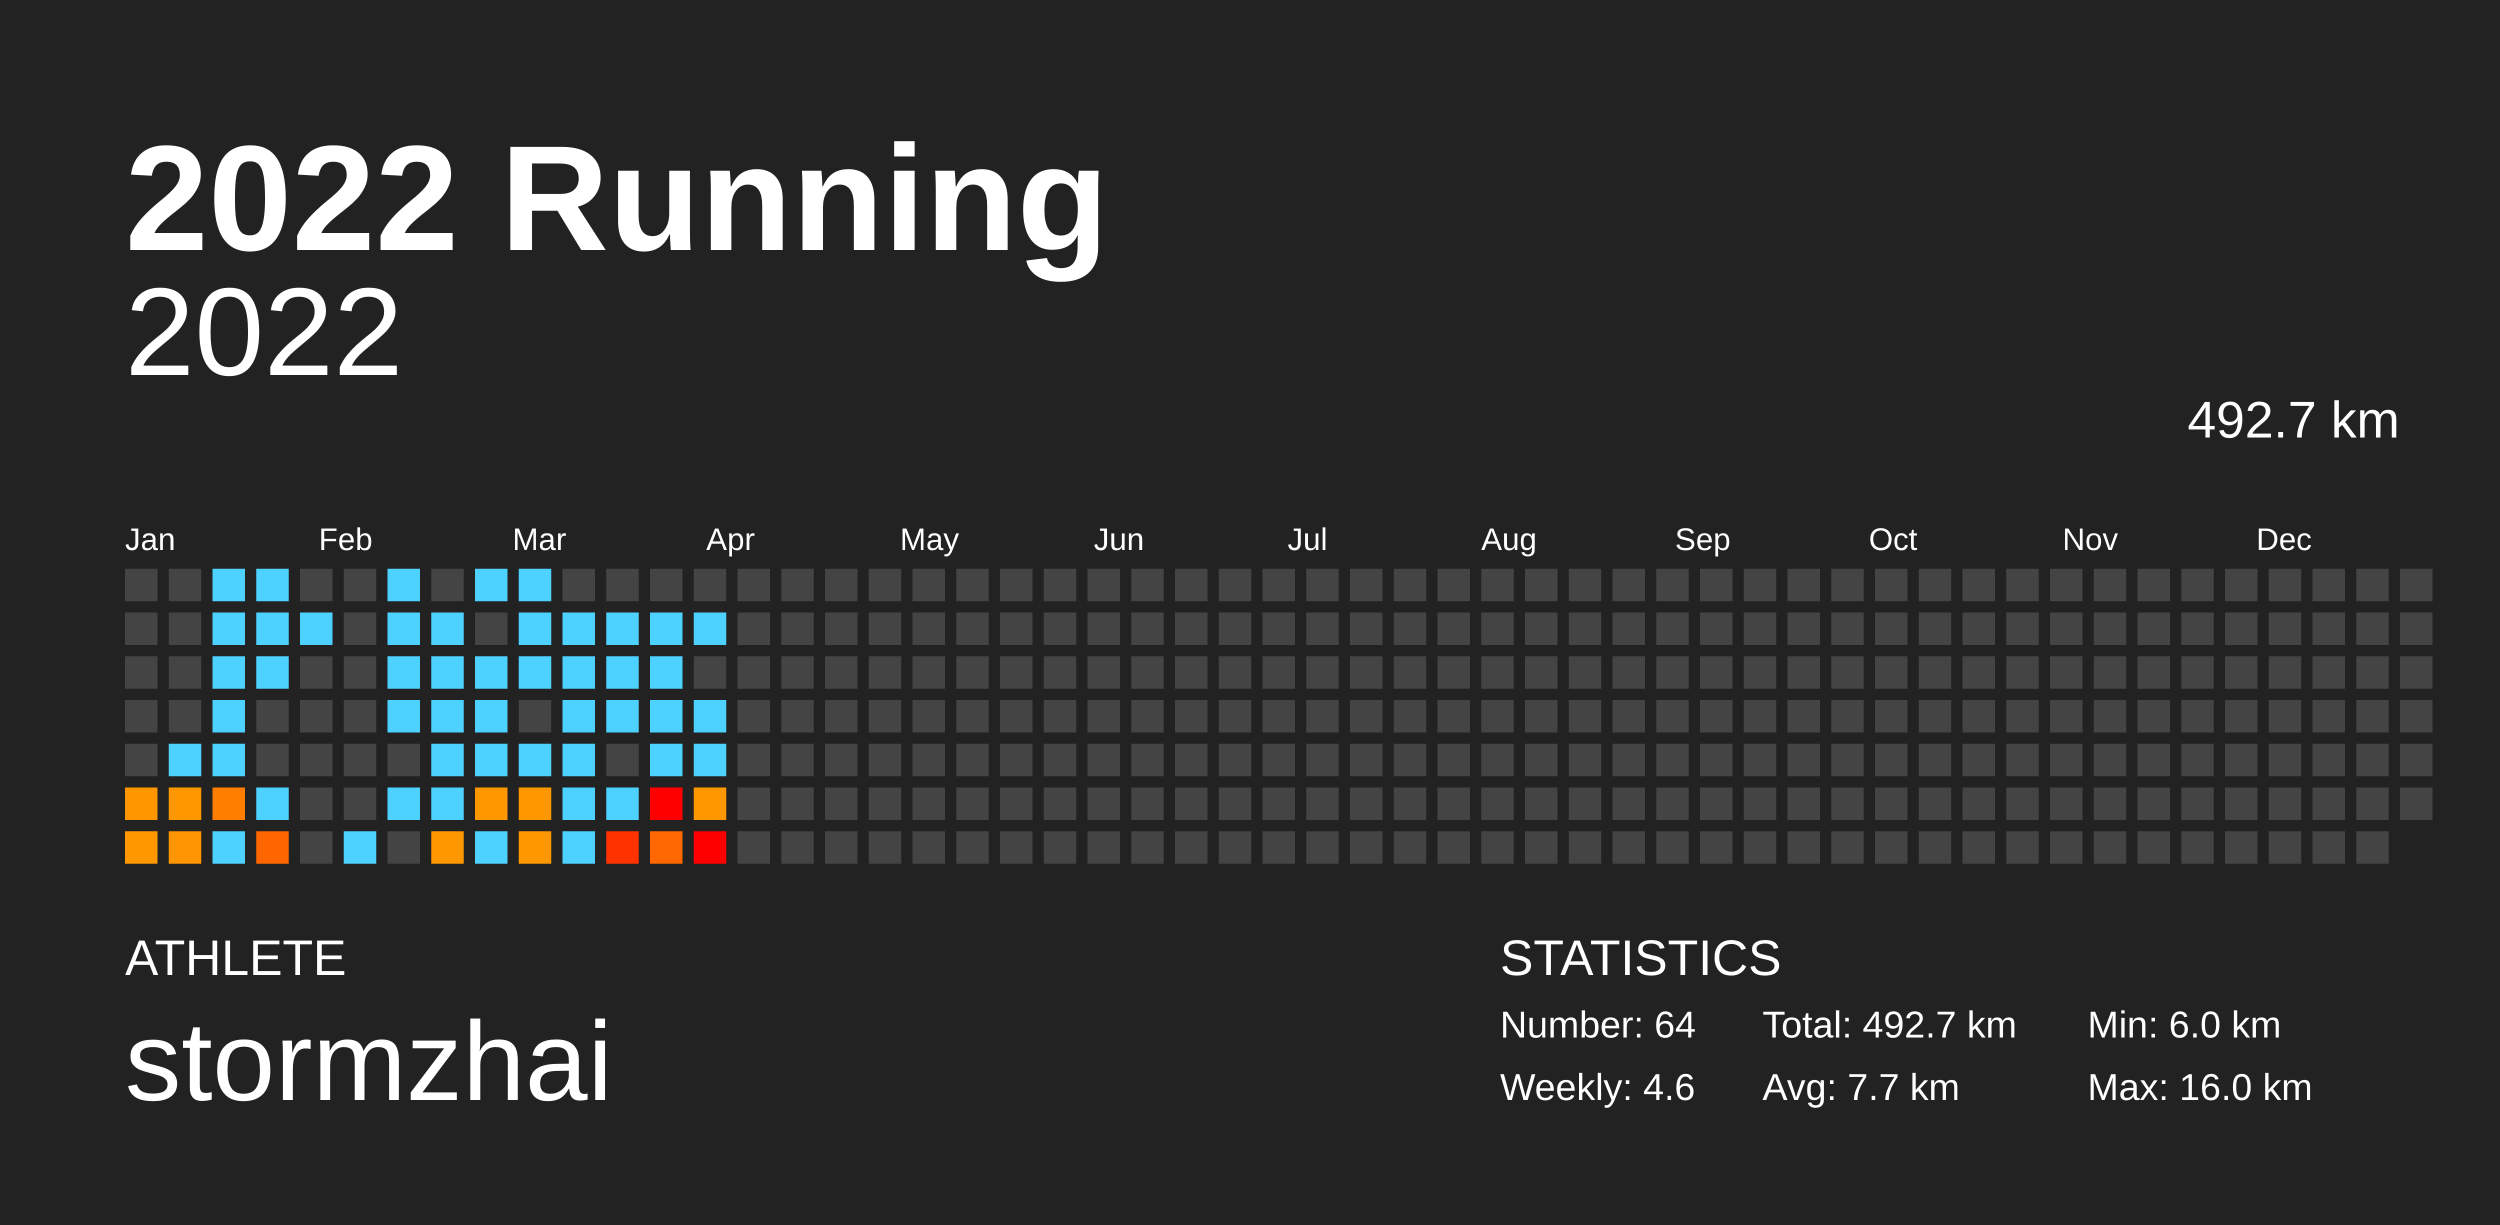
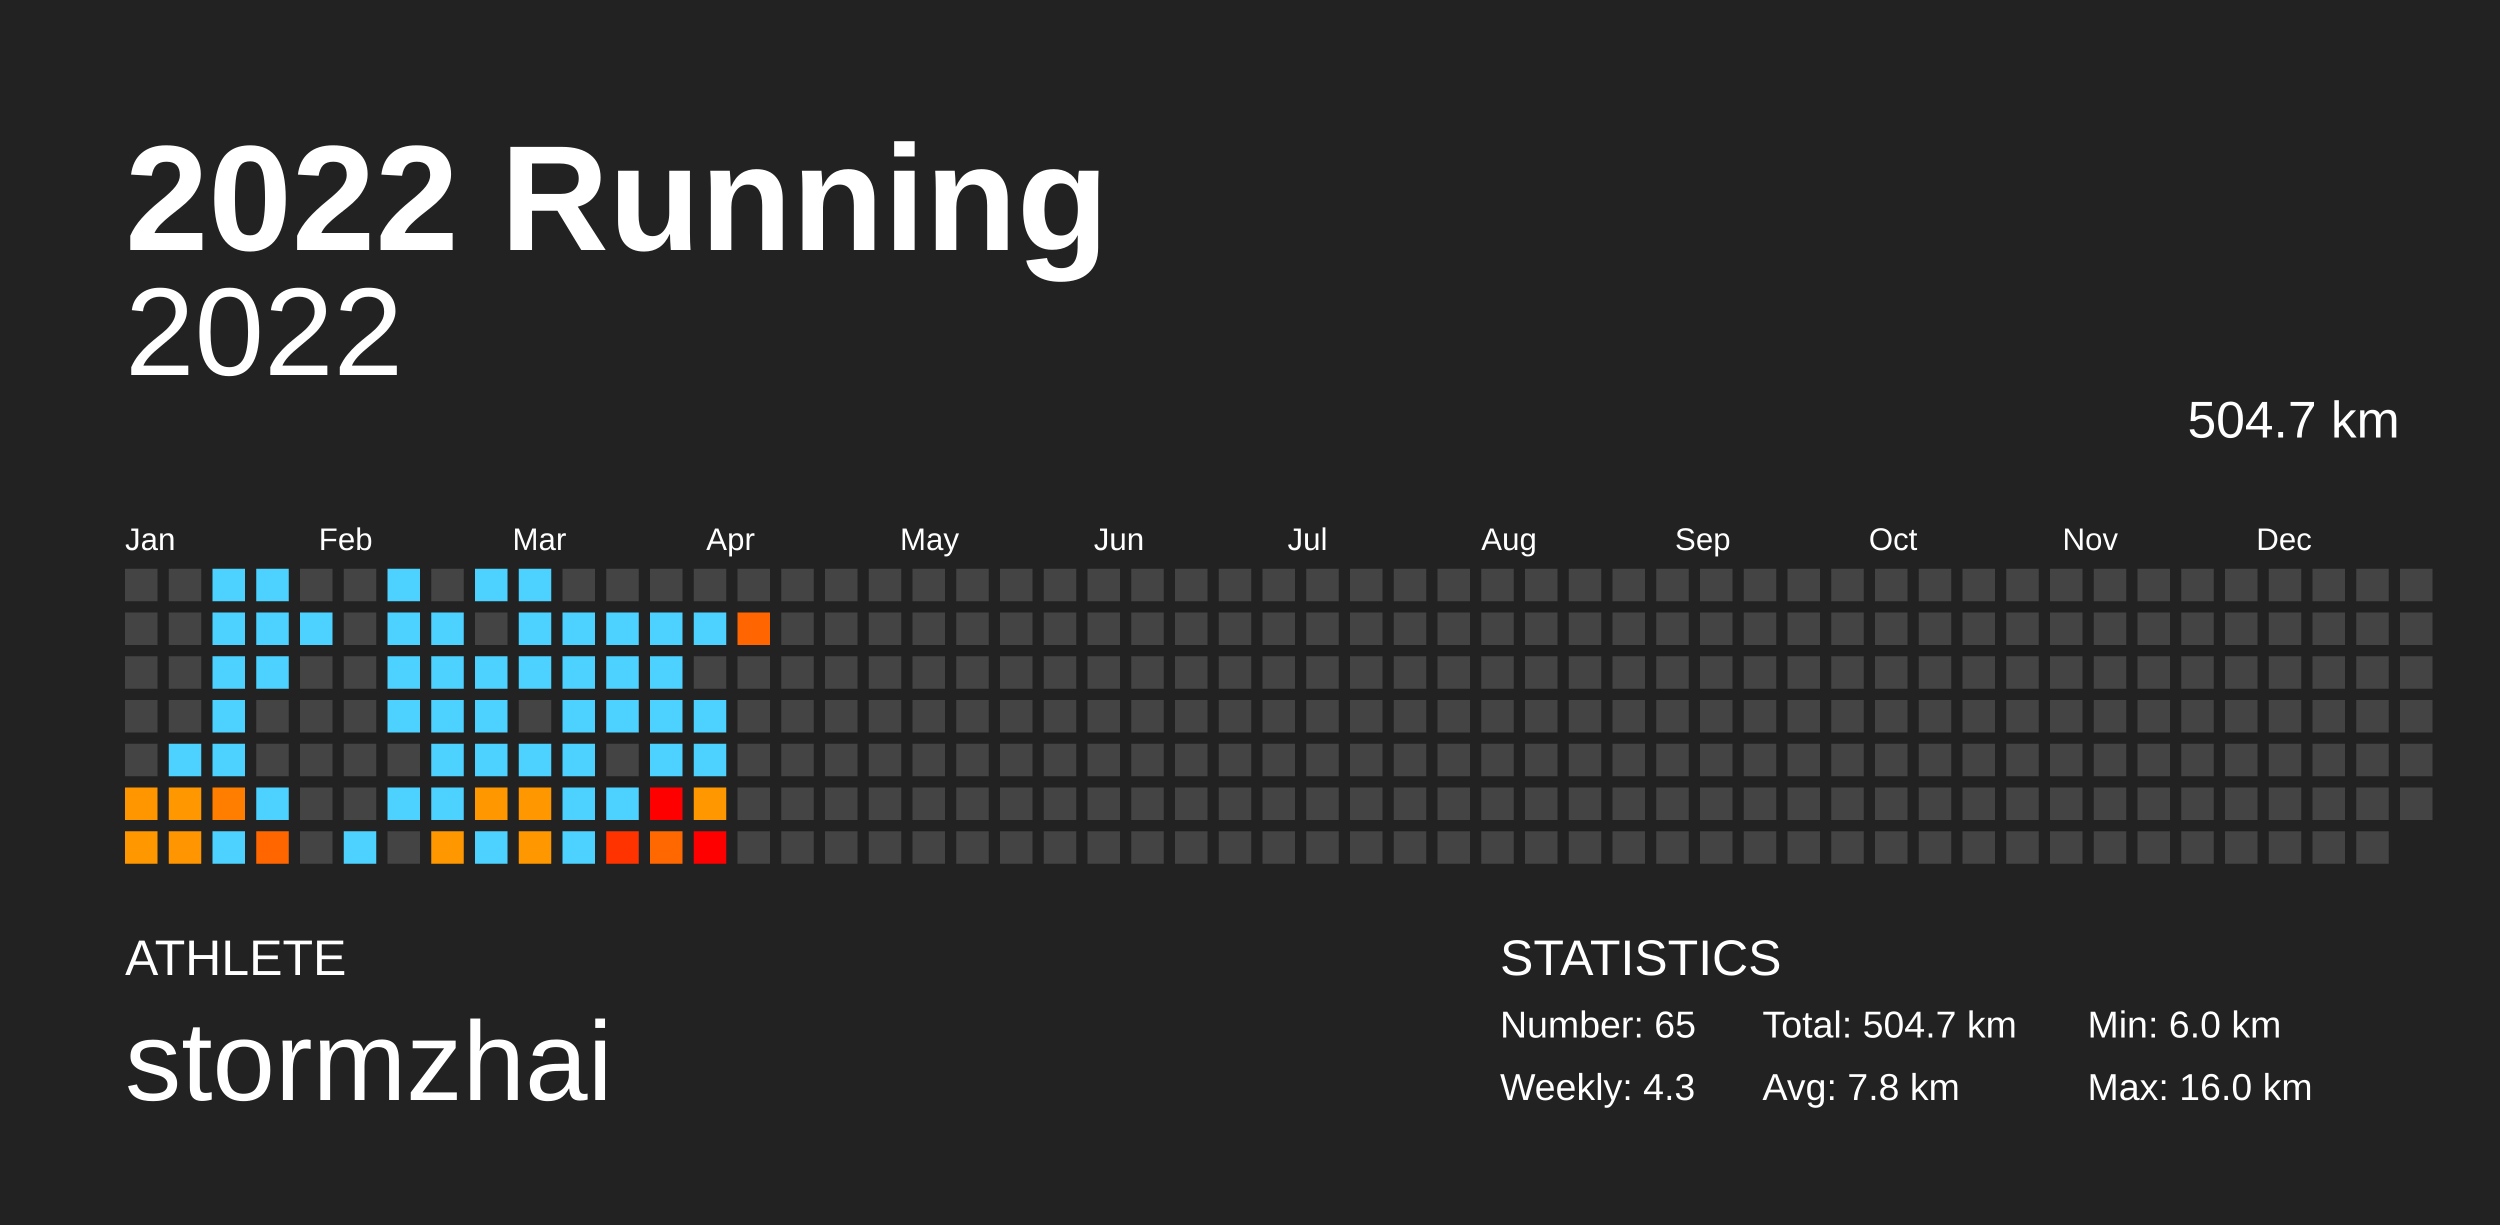
<svg xmlns="http://www.w3.org/2000/svg" baseProfile="full" height="98mm" version="1.1" viewBox="0,0,200,98" width="200mm">
  <defs />
  <rect fill="#222222" height="98" width="200" x="0" y="0" />
  <text fill="#FFFFFF" style="font-size:12px; font-family:Arial; font-weight:bold;" x="10" y="20">2022 Running</text>
  <text fill="#FFFFFF" style="font-size:4px; font-family:Arial" x="10" y="78">ATHLETE</text>
  <text fill="#FFFFFF" style="font-size:9px; font-family:Arial" x="10" y="88">stormzhai</text>
  <text fill="#FFFFFF" style="font-size:4px; font-family:Arial" x="120" y="78">STATISTICS</text>
-   <text fill="#FFFFFF" style="font-size:3px; font-family:Arial" x="120" y="83">Number: 64</text>
-   <text fill="#FFFFFF" style="font-size:3px; font-family:Arial" x="120" y="88">Weekly: 4.6</text>
-   <text fill="#FFFFFF" style="font-size:3px; font-family:Arial" x="141" y="83">Total: 492.7 km</text>
-   <text fill="#FFFFFF" style="font-size:3px; font-family:Arial" x="141" y="88">Avg: 7.7 km</text>
+   <text fill="#FFFFFF" style="font-size:3px; font-family:Arial" x="120" y="83">Number: 65</text>
+   <text fill="#FFFFFF" style="font-size:3px; font-family:Arial" x="120" y="88">Weekly: 4.3</text>
+   <text fill="#FFFFFF" style="font-size:3px; font-family:Arial" x="141" y="83">Total: 504.7 km</text>
+   <text fill="#FFFFFF" style="font-size:3px; font-family:Arial" x="141" y="88">Avg: 7.8 km</text>
  <text fill="#FFFFFF" style="font-size:3px; font-family:Arial" x="167" y="83">Min: 6.0 km</text>
  <text fill="#FFFFFF" style="font-size:3px; font-family:Arial" x="167" y="88">Max: 16.0 km</text>
  <text alignment-baseline="hanging" fill="#FFFFFF" style="font-size:10.0px; font-family:Arial;" x="10" y="30">2022</text>
-   <text alignment-baseline="hanging" fill="#FFFFFF" style="font-size:4.125px; font-family:Arial;" x="175" y="35">492.7 km</text>
+   <text alignment-baseline="hanging" fill="#FFFFFF" style="font-size:4.125px; font-family:Arial;" x="175" y="35">504.7 km</text>
  <text fill="#FFFFFF" style="font-size:2.5px; font-family:Arial" x="10.0" y="44">Jan</text>
  <text fill="#FFFFFF" style="font-size:2.5px; font-family:Arial" x="25.5" y="44">Feb</text>
  <text fill="#FFFFFF" style="font-size:2.5px; font-family:Arial" x="41.0" y="44">Mar</text>
  <text fill="#FFFFFF" style="font-size:2.5px; font-family:Arial" x="56.5" y="44">Apr</text>
  <text fill="#FFFFFF" style="font-size:2.5px; font-family:Arial" x="72.0" y="44">May</text>
  <text fill="#FFFFFF" style="font-size:2.5px; font-family:Arial" x="87.5" y="44">Jun</text>
  <text fill="#FFFFFF" style="font-size:2.5px; font-family:Arial" x="103.0" y="44">Jul</text>
  <text fill="#FFFFFF" style="font-size:2.5px; font-family:Arial" x="118.5" y="44">Aug</text>
  <text fill="#FFFFFF" style="font-size:2.5px; font-family:Arial" x="134.0" y="44">Sep</text>
  <text fill="#FFFFFF" style="font-size:2.5px; font-family:Arial" x="149.5" y="44">Oct</text>
  <text fill="#FFFFFF" style="font-size:2.5px; font-family:Arial" x="165.0" y="44">Nov</text>
  <text fill="#FFFFFF" style="font-size:2.5px; font-family:Arial" x="180.5" y="44">Dec</text>
  <rect fill="#444444" height="2.6" width="2.6" x="10.0" y="45.5" />
  <rect fill="#444444" height="2.6" width="2.6" x="10.0" y="49.0" />
  <rect fill="#444444" height="2.6" width="2.6" x="10.0" y="52.5" />
  <rect fill="#444444" height="2.6" width="2.6" x="10.0" y="56.0" />
  <rect fill="#444444" height="2.6" width="2.6" x="10.0" y="59.5" />
  <rect fill="#ff9600" height="2.6" width="2.6" x="10.0" y="63.0" />
  <rect fill="#ff9800" height="2.6" width="2.6" x="10.0" y="66.5" />
  <rect fill="#444444" height="2.6" width="2.6" x="13.5" y="45.5" />
  <rect fill="#444444" height="2.6" width="2.6" x="13.5" y="49.0" />
  <rect fill="#444444" height="2.6" width="2.6" x="13.5" y="52.5" />
  <rect fill="#444444" height="2.6" width="2.6" x="13.5" y="56.0" />
  <rect fill="#4dd2ff" height="2.6" width="2.6" x="13.5" y="59.5" />
  <rect fill="#ff9800" height="2.6" width="2.6" x="13.5" y="63.0" />
  <rect fill="#ff9500" height="2.6" width="2.6" x="13.5" y="66.5" />
  <rect fill="#4dd2ff" height="2.6" width="2.6" x="17.0" y="45.5" />
  <rect fill="#4dd2ff" height="2.6" width="2.6" x="17.0" y="49.0" />
  <rect fill="#4dd2ff" height="2.6" width="2.6" x="17.0" y="52.5" />
  <rect fill="#4dd2ff" height="2.6" width="2.6" x="17.0" y="56.0" />
  <rect fill="#4dd2ff" height="2.6" width="2.6" x="17.0" y="59.5" />
  <rect fill="#ff7e00" height="2.6" width="2.6" x="17.0" y="63.0" />
  <rect fill="#4dd2ff" height="2.6" width="2.6" x="17.0" y="66.5" />
  <rect fill="#4dd2ff" height="2.6" width="2.6" x="20.5" y="45.5" />
  <rect fill="#4dd2ff" height="2.6" width="2.6" x="20.5" y="49.0" />
  <rect fill="#4dd2ff" height="2.6" width="2.6" x="20.5" y="52.5" />
  <rect fill="#444444" height="2.6" width="2.6" x="20.5" y="56.0" />
  <rect fill="#444444" height="2.6" width="2.6" x="20.5" y="59.5" />
  <rect fill="#4dd2ff" height="2.6" width="2.6" x="20.5" y="63.0" />
  <rect fill="#ff6600" height="2.6" width="2.6" x="20.5" y="66.5" />
  <rect fill="#444444" height="2.6" width="2.6" x="24.0" y="45.5" />
  <rect fill="#4dd2ff" height="2.6" width="2.6" x="24.0" y="49.0" />
  <rect fill="#444444" height="2.6" width="2.6" x="24.0" y="52.5" />
  <rect fill="#444444" height="2.6" width="2.6" x="24.0" y="56.0" />
  <rect fill="#444444" height="2.6" width="2.6" x="24.0" y="59.5" />
  <rect fill="#444444" height="2.6" width="2.6" x="24.0" y="63.0" />
  <rect fill="#444444" height="2.6" width="2.6" x="24.0" y="66.5" />
  <rect fill="#444444" height="2.6" width="2.6" x="27.5" y="45.5" />
  <rect fill="#444444" height="2.6" width="2.6" x="27.5" y="49.0" />
  <rect fill="#444444" height="2.6" width="2.6" x="27.5" y="52.5" />
  <rect fill="#444444" height="2.6" width="2.6" x="27.5" y="56.0" />
  <rect fill="#444444" height="2.6" width="2.6" x="27.5" y="59.5" />
  <rect fill="#444444" height="2.6" width="2.6" x="27.5" y="63.0" />
  <rect fill="#4dd2ff" height="2.6" width="2.6" x="27.5" y="66.5" />
  <rect fill="#4dd2ff" height="2.6" width="2.6" x="31.0" y="45.5" />
  <rect fill="#4dd2ff" height="2.6" width="2.6" x="31.0" y="49.0" />
  <rect fill="#4dd2ff" height="2.6" width="2.6" x="31.0" y="52.5" />
  <rect fill="#4dd2ff" height="2.6" width="2.6" x="31.0" y="56.0" />
  <rect fill="#444444" height="2.6" width="2.6" x="31.0" y="59.5" />
  <rect fill="#4dd2ff" height="2.6" width="2.6" x="31.0" y="63.0" />
  <rect fill="#444444" height="2.6" width="2.6" x="31.0" y="66.5" />
  <rect fill="#444444" height="2.6" width="2.6" x="34.5" y="45.5" />
  <rect fill="#4dd2ff" height="2.6" width="2.6" x="34.5" y="49.0" />
  <rect fill="#4dd2ff" height="2.6" width="2.6" x="34.5" y="52.5" />
  <rect fill="#4dd2ff" height="2.6" width="2.6" x="34.5" y="56.0" />
  <rect fill="#4dd2ff" height="2.6" width="2.6" x="34.5" y="59.5" />
  <rect fill="#4dd2ff" height="2.6" width="2.6" x="34.5" y="63.0" />
  <rect fill="#ff9700" height="2.6" width="2.6" x="34.5" y="66.5" />
  <rect fill="#4dd2ff" height="2.6" width="2.6" x="38.0" y="45.5" />
  <rect fill="#444444" height="2.6" width="2.6" x="38.0" y="49.0" />
  <rect fill="#4dd2ff" height="2.6" width="2.6" x="38.0" y="52.5" />
  <rect fill="#4dd2ff" height="2.6" width="2.6" x="38.0" y="56.0" />
  <rect fill="#4dd2ff" height="2.6" width="2.6" x="38.0" y="59.5" />
  <rect fill="#ff9800" height="2.6" width="2.6" x="38.0" y="63.0" />
  <rect fill="#4dd2ff" height="2.6" width="2.6" x="38.0" y="66.5" />
  <rect fill="#4dd2ff" height="2.6" width="2.6" x="41.5" y="45.5" />
  <rect fill="#4dd2ff" height="2.6" width="2.6" x="41.5" y="49.0" />
  <rect fill="#4dd2ff" height="2.6" width="2.6" x="41.5" y="52.5" />
  <rect fill="#444444" height="2.6" width="2.6" x="41.5" y="56.0" />
  <rect fill="#4dd2ff" height="2.6" width="2.6" x="41.5" y="59.5" />
  <rect fill="#ff9800" height="2.6" width="2.6" x="41.5" y="63.0" />
  <rect fill="#ff9700" height="2.6" width="2.6" x="41.5" y="66.5" />
  <rect fill="#444444" height="2.6" width="2.6" x="45.0" y="45.5" />
  <rect fill="#4dd2ff" height="2.6" width="2.6" x="45.0" y="49.0" />
  <rect fill="#4dd2ff" height="2.6" width="2.6" x="45.0" y="52.5" />
  <rect fill="#4dd2ff" height="2.6" width="2.6" x="45.0" y="56.0" />
  <rect fill="#4dd2ff" height="2.6" width="2.6" x="45.0" y="59.5" />
  <rect fill="#4dd2ff" height="2.6" width="2.6" x="45.0" y="63.0" />
  <rect fill="#4dd2ff" height="2.6" width="2.6" x="45.0" y="66.5" />
  <rect fill="#444444" height="2.6" width="2.6" x="48.5" y="45.5" />
  <rect fill="#4dd2ff" height="2.6" width="2.6" x="48.5" y="49.0" />
  <rect fill="#4dd2ff" height="2.6" width="2.6" x="48.5" y="52.5" />
  <rect fill="#4dd2ff" height="2.6" width="2.6" x="48.5" y="56.0" />
  <rect fill="#444444" height="2.6" width="2.6" x="48.5" y="59.5" />
  <rect fill="#4dd2ff" height="2.6" width="2.6" x="48.5" y="63.0" />
  <rect fill="#ff3300" height="2.6" width="2.6" x="48.5" y="66.5" />
  <rect fill="#444444" height="2.6" width="2.6" x="52.0" y="45.5" />
  <rect fill="#4dd2ff" height="2.6" width="2.6" x="52.0" y="49.0" />
  <rect fill="#4dd2ff" height="2.6" width="2.6" x="52.0" y="52.5" />
  <rect fill="#4dd2ff" height="2.6" width="2.6" x="52.0" y="56.0" />
  <rect fill="#4dd2ff" height="2.6" width="2.6" x="52.0" y="59.5" />
  <rect fill="#ff0000" height="2.6" width="2.6" x="52.0" y="63.0" />
  <rect fill="#ff6700" height="2.6" width="2.6" x="52.0" y="66.5" />
  <rect fill="#444444" height="2.6" width="2.6" x="55.5" y="45.5" />
  <rect fill="#4dd2ff" height="2.6" width="2.6" x="55.5" y="49.0" />
  <rect fill="#444444" height="2.6" width="2.6" x="55.5" y="52.5" />
  <rect fill="#4dd2ff" height="2.6" width="2.6" x="55.5" y="56.0" />
  <rect fill="#4dd2ff" height="2.6" width="2.6" x="55.5" y="59.5" />
  <rect fill="#ff9800" height="2.6" width="2.6" x="55.5" y="63.0" />
  <rect fill="#ff0000" height="2.6" width="2.6" x="55.5" y="66.5" />
  <rect fill="#444444" height="2.6" width="2.6" x="59.0" y="45.5" />
-   <rect fill="#444444" height="2.6" width="2.6" x="59.0" y="49.0" />
+   <rect fill="#ff6500" height="2.6" width="2.6" x="59.0" y="49.0" />
  <rect fill="#444444" height="2.6" width="2.6" x="59.0" y="52.5" />
  <rect fill="#444444" height="2.6" width="2.6" x="59.0" y="56.0" />
  <rect fill="#444444" height="2.6" width="2.6" x="59.0" y="59.5" />
  <rect fill="#444444" height="2.6" width="2.6" x="59.0" y="63.0" />
  <rect fill="#444444" height="2.6" width="2.6" x="59.0" y="66.5" />
  <rect fill="#444444" height="2.6" width="2.6" x="62.5" y="45.5" />
  <rect fill="#444444" height="2.6" width="2.6" x="62.5" y="49.0" />
  <rect fill="#444444" height="2.6" width="2.6" x="62.5" y="52.5" />
  <rect fill="#444444" height="2.6" width="2.6" x="62.5" y="56.0" />
  <rect fill="#444444" height="2.6" width="2.6" x="62.5" y="59.5" />
  <rect fill="#444444" height="2.6" width="2.6" x="62.5" y="63.0" />
  <rect fill="#444444" height="2.6" width="2.6" x="62.5" y="66.5" />
  <rect fill="#444444" height="2.6" width="2.6" x="66.0" y="45.5" />
  <rect fill="#444444" height="2.6" width="2.6" x="66.0" y="49.0" />
  <rect fill="#444444" height="2.6" width="2.6" x="66.0" y="52.5" />
  <rect fill="#444444" height="2.6" width="2.6" x="66.0" y="56.0" />
  <rect fill="#444444" height="2.6" width="2.6" x="66.0" y="59.5" />
  <rect fill="#444444" height="2.6" width="2.6" x="66.0" y="63.0" />
  <rect fill="#444444" height="2.6" width="2.6" x="66.0" y="66.5" />
  <rect fill="#444444" height="2.6" width="2.6" x="69.5" y="45.5" />
  <rect fill="#444444" height="2.6" width="2.6" x="69.5" y="49.0" />
  <rect fill="#444444" height="2.6" width="2.6" x="69.5" y="52.5" />
  <rect fill="#444444" height="2.6" width="2.6" x="69.5" y="56.0" />
  <rect fill="#444444" height="2.6" width="2.6" x="69.5" y="59.5" />
  <rect fill="#444444" height="2.6" width="2.6" x="69.5" y="63.0" />
  <rect fill="#444444" height="2.6" width="2.6" x="69.5" y="66.5" />
  <rect fill="#444444" height="2.6" width="2.6" x="73.0" y="45.5" />
  <rect fill="#444444" height="2.6" width="2.6" x="73.0" y="49.0" />
  <rect fill="#444444" height="2.6" width="2.6" x="73.0" y="52.5" />
  <rect fill="#444444" height="2.6" width="2.6" x="73.0" y="56.0" />
  <rect fill="#444444" height="2.6" width="2.6" x="73.0" y="59.5" />
  <rect fill="#444444" height="2.6" width="2.6" x="73.0" y="63.0" />
  <rect fill="#444444" height="2.6" width="2.6" x="73.0" y="66.5" />
  <rect fill="#444444" height="2.6" width="2.6" x="76.5" y="45.5" />
  <rect fill="#444444" height="2.6" width="2.6" x="76.5" y="49.0" />
  <rect fill="#444444" height="2.6" width="2.6" x="76.5" y="52.5" />
  <rect fill="#444444" height="2.6" width="2.6" x="76.5" y="56.0" />
  <rect fill="#444444" height="2.6" width="2.6" x="76.5" y="59.5" />
  <rect fill="#444444" height="2.6" width="2.6" x="76.5" y="63.0" />
  <rect fill="#444444" height="2.6" width="2.6" x="76.5" y="66.5" />
  <rect fill="#444444" height="2.6" width="2.6" x="80.0" y="45.5" />
  <rect fill="#444444" height="2.6" width="2.6" x="80.0" y="49.0" />
  <rect fill="#444444" height="2.6" width="2.6" x="80.0" y="52.5" />
  <rect fill="#444444" height="2.6" width="2.6" x="80.0" y="56.0" />
  <rect fill="#444444" height="2.6" width="2.6" x="80.0" y="59.5" />
  <rect fill="#444444" height="2.6" width="2.6" x="80.0" y="63.0" />
  <rect fill="#444444" height="2.6" width="2.6" x="80.0" y="66.5" />
  <rect fill="#444444" height="2.6" width="2.6" x="83.5" y="45.5" />
  <rect fill="#444444" height="2.6" width="2.6" x="83.5" y="49.0" />
  <rect fill="#444444" height="2.6" width="2.6" x="83.5" y="52.5" />
  <rect fill="#444444" height="2.6" width="2.6" x="83.5" y="56.0" />
  <rect fill="#444444" height="2.6" width="2.6" x="83.5" y="59.5" />
  <rect fill="#444444" height="2.6" width="2.6" x="83.5" y="63.0" />
  <rect fill="#444444" height="2.6" width="2.6" x="83.5" y="66.5" />
  <rect fill="#444444" height="2.6" width="2.6" x="87.0" y="45.5" />
  <rect fill="#444444" height="2.6" width="2.6" x="87.0" y="49.0" />
  <rect fill="#444444" height="2.6" width="2.6" x="87.0" y="52.5" />
  <rect fill="#444444" height="2.6" width="2.6" x="87.0" y="56.0" />
  <rect fill="#444444" height="2.6" width="2.6" x="87.0" y="59.5" />
  <rect fill="#444444" height="2.6" width="2.6" x="87.0" y="63.0" />
  <rect fill="#444444" height="2.6" width="2.6" x="87.0" y="66.5" />
  <rect fill="#444444" height="2.6" width="2.6" x="90.5" y="45.5" />
  <rect fill="#444444" height="2.6" width="2.6" x="90.5" y="49.0" />
  <rect fill="#444444" height="2.6" width="2.6" x="90.5" y="52.5" />
  <rect fill="#444444" height="2.6" width="2.6" x="90.5" y="56.0" />
  <rect fill="#444444" height="2.6" width="2.6" x="90.5" y="59.5" />
  <rect fill="#444444" height="2.6" width="2.6" x="90.5" y="63.0" />
  <rect fill="#444444" height="2.6" width="2.6" x="90.5" y="66.5" />
  <rect fill="#444444" height="2.6" width="2.6" x="94.0" y="45.5" />
  <rect fill="#444444" height="2.6" width="2.6" x="94.0" y="49.0" />
  <rect fill="#444444" height="2.6" width="2.6" x="94.0" y="52.5" />
  <rect fill="#444444" height="2.6" width="2.6" x="94.0" y="56.0" />
  <rect fill="#444444" height="2.6" width="2.6" x="94.0" y="59.5" />
  <rect fill="#444444" height="2.6" width="2.6" x="94.0" y="63.0" />
  <rect fill="#444444" height="2.6" width="2.6" x="94.0" y="66.5" />
  <rect fill="#444444" height="2.6" width="2.6" x="97.5" y="45.5" />
  <rect fill="#444444" height="2.6" width="2.6" x="97.5" y="49.0" />
  <rect fill="#444444" height="2.6" width="2.6" x="97.5" y="52.5" />
  <rect fill="#444444" height="2.6" width="2.6" x="97.5" y="56.0" />
  <rect fill="#444444" height="2.6" width="2.6" x="97.5" y="59.5" />
  <rect fill="#444444" height="2.6" width="2.6" x="97.5" y="63.0" />
  <rect fill="#444444" height="2.6" width="2.6" x="97.5" y="66.5" />
  <rect fill="#444444" height="2.6" width="2.6" x="101.0" y="45.5" />
  <rect fill="#444444" height="2.6" width="2.6" x="101.0" y="49.0" />
  <rect fill="#444444" height="2.6" width="2.6" x="101.0" y="52.5" />
  <rect fill="#444444" height="2.6" width="2.6" x="101.0" y="56.0" />
  <rect fill="#444444" height="2.6" width="2.6" x="101.0" y="59.5" />
  <rect fill="#444444" height="2.6" width="2.6" x="101.0" y="63.0" />
  <rect fill="#444444" height="2.6" width="2.6" x="101.0" y="66.5" />
  <rect fill="#444444" height="2.6" width="2.6" x="104.5" y="45.5" />
  <rect fill="#444444" height="2.6" width="2.6" x="104.5" y="49.0" />
  <rect fill="#444444" height="2.6" width="2.6" x="104.5" y="52.5" />
  <rect fill="#444444" height="2.6" width="2.6" x="104.5" y="56.0" />
  <rect fill="#444444" height="2.6" width="2.6" x="104.5" y="59.5" />
  <rect fill="#444444" height="2.6" width="2.6" x="104.5" y="63.0" />
  <rect fill="#444444" height="2.6" width="2.6" x="104.5" y="66.5" />
  <rect fill="#444444" height="2.6" width="2.6" x="108.0" y="45.5" />
  <rect fill="#444444" height="2.6" width="2.6" x="108.0" y="49.0" />
  <rect fill="#444444" height="2.6" width="2.6" x="108.0" y="52.5" />
  <rect fill="#444444" height="2.6" width="2.6" x="108.0" y="56.0" />
  <rect fill="#444444" height="2.6" width="2.6" x="108.0" y="59.5" />
  <rect fill="#444444" height="2.6" width="2.6" x="108.0" y="63.0" />
  <rect fill="#444444" height="2.6" width="2.6" x="108.0" y="66.5" />
  <rect fill="#444444" height="2.6" width="2.6" x="111.5" y="45.5" />
  <rect fill="#444444" height="2.6" width="2.6" x="111.5" y="49.0" />
  <rect fill="#444444" height="2.6" width="2.6" x="111.5" y="52.5" />
  <rect fill="#444444" height="2.6" width="2.6" x="111.5" y="56.0" />
  <rect fill="#444444" height="2.6" width="2.6" x="111.5" y="59.5" />
  <rect fill="#444444" height="2.6" width="2.6" x="111.5" y="63.0" />
  <rect fill="#444444" height="2.6" width="2.6" x="111.5" y="66.5" />
  <rect fill="#444444" height="2.6" width="2.6" x="115.0" y="45.5" />
  <rect fill="#444444" height="2.6" width="2.6" x="115.0" y="49.0" />
  <rect fill="#444444" height="2.6" width="2.6" x="115.0" y="52.5" />
  <rect fill="#444444" height="2.6" width="2.6" x="115.0" y="56.0" />
  <rect fill="#444444" height="2.6" width="2.6" x="115.0" y="59.5" />
  <rect fill="#444444" height="2.6" width="2.6" x="115.0" y="63.0" />
  <rect fill="#444444" height="2.6" width="2.6" x="115.0" y="66.5" />
  <rect fill="#444444" height="2.6" width="2.6" x="118.5" y="45.5" />
  <rect fill="#444444" height="2.6" width="2.6" x="118.5" y="49.0" />
  <rect fill="#444444" height="2.6" width="2.6" x="118.5" y="52.5" />
  <rect fill="#444444" height="2.6" width="2.6" x="118.5" y="56.0" />
  <rect fill="#444444" height="2.6" width="2.6" x="118.5" y="59.5" />
  <rect fill="#444444" height="2.6" width="2.6" x="118.5" y="63.0" />
  <rect fill="#444444" height="2.6" width="2.6" x="118.5" y="66.5" />
  <rect fill="#444444" height="2.6" width="2.6" x="122.0" y="45.5" />
  <rect fill="#444444" height="2.6" width="2.6" x="122.0" y="49.0" />
  <rect fill="#444444" height="2.6" width="2.6" x="122.0" y="52.5" />
  <rect fill="#444444" height="2.6" width="2.6" x="122.0" y="56.0" />
  <rect fill="#444444" height="2.6" width="2.6" x="122.0" y="59.5" />
  <rect fill="#444444" height="2.6" width="2.6" x="122.0" y="63.0" />
  <rect fill="#444444" height="2.6" width="2.6" x="122.0" y="66.5" />
  <rect fill="#444444" height="2.6" width="2.6" x="125.5" y="45.5" />
  <rect fill="#444444" height="2.6" width="2.6" x="125.5" y="49.0" />
  <rect fill="#444444" height="2.6" width="2.6" x="125.5" y="52.5" />
  <rect fill="#444444" height="2.6" width="2.6" x="125.5" y="56.0" />
  <rect fill="#444444" height="2.6" width="2.6" x="125.5" y="59.5" />
  <rect fill="#444444" height="2.6" width="2.6" x="125.5" y="63.0" />
  <rect fill="#444444" height="2.6" width="2.6" x="125.5" y="66.5" />
  <rect fill="#444444" height="2.6" width="2.6" x="129.0" y="45.5" />
  <rect fill="#444444" height="2.6" width="2.6" x="129.0" y="49.0" />
  <rect fill="#444444" height="2.6" width="2.6" x="129.0" y="52.5" />
  <rect fill="#444444" height="2.6" width="2.6" x="129.0" y="56.0" />
  <rect fill="#444444" height="2.6" width="2.6" x="129.0" y="59.5" />
  <rect fill="#444444" height="2.6" width="2.6" x="129.0" y="63.0" />
  <rect fill="#444444" height="2.6" width="2.6" x="129.0" y="66.5" />
  <rect fill="#444444" height="2.6" width="2.6" x="132.5" y="45.5" />
  <rect fill="#444444" height="2.6" width="2.6" x="132.5" y="49.0" />
  <rect fill="#444444" height="2.6" width="2.6" x="132.5" y="52.5" />
  <rect fill="#444444" height="2.6" width="2.6" x="132.5" y="56.0" />
  <rect fill="#444444" height="2.6" width="2.6" x="132.5" y="59.5" />
  <rect fill="#444444" height="2.6" width="2.6" x="132.5" y="63.0" />
  <rect fill="#444444" height="2.6" width="2.6" x="132.5" y="66.5" />
  <rect fill="#444444" height="2.6" width="2.6" x="136.0" y="45.5" />
  <rect fill="#444444" height="2.6" width="2.6" x="136.0" y="49.0" />
  <rect fill="#444444" height="2.6" width="2.6" x="136.0" y="52.5" />
  <rect fill="#444444" height="2.6" width="2.6" x="136.0" y="56.0" />
  <rect fill="#444444" height="2.6" width="2.6" x="136.0" y="59.5" />
  <rect fill="#444444" height="2.6" width="2.6" x="136.0" y="63.0" />
  <rect fill="#444444" height="2.6" width="2.6" x="136.0" y="66.5" />
  <rect fill="#444444" height="2.6" width="2.6" x="139.5" y="45.5" />
  <rect fill="#444444" height="2.6" width="2.6" x="139.5" y="49.0" />
  <rect fill="#444444" height="2.6" width="2.6" x="139.5" y="52.5" />
  <rect fill="#444444" height="2.6" width="2.6" x="139.5" y="56.0" />
  <rect fill="#444444" height="2.6" width="2.6" x="139.5" y="59.5" />
  <rect fill="#444444" height="2.6" width="2.6" x="139.5" y="63.0" />
  <rect fill="#444444" height="2.6" width="2.6" x="139.5" y="66.5" />
  <rect fill="#444444" height="2.6" width="2.6" x="143.0" y="45.5" />
  <rect fill="#444444" height="2.6" width="2.6" x="143.0" y="49.0" />
  <rect fill="#444444" height="2.6" width="2.6" x="143.0" y="52.5" />
  <rect fill="#444444" height="2.6" width="2.6" x="143.0" y="56.0" />
  <rect fill="#444444" height="2.6" width="2.6" x="143.0" y="59.5" />
  <rect fill="#444444" height="2.6" width="2.6" x="143.0" y="63.0" />
  <rect fill="#444444" height="2.6" width="2.6" x="143.0" y="66.5" />
  <rect fill="#444444" height="2.6" width="2.6" x="146.5" y="45.5" />
  <rect fill="#444444" height="2.6" width="2.6" x="146.5" y="49.0" />
  <rect fill="#444444" height="2.6" width="2.6" x="146.5" y="52.5" />
  <rect fill="#444444" height="2.6" width="2.6" x="146.5" y="56.0" />
  <rect fill="#444444" height="2.6" width="2.6" x="146.5" y="59.5" />
  <rect fill="#444444" height="2.6" width="2.6" x="146.5" y="63.0" />
  <rect fill="#444444" height="2.6" width="2.6" x="146.5" y="66.5" />
  <rect fill="#444444" height="2.6" width="2.6" x="150.0" y="45.5" />
  <rect fill="#444444" height="2.6" width="2.6" x="150.0" y="49.0" />
  <rect fill="#444444" height="2.6" width="2.6" x="150.0" y="52.5" />
  <rect fill="#444444" height="2.6" width="2.6" x="150.0" y="56.0" />
  <rect fill="#444444" height="2.6" width="2.6" x="150.0" y="59.5" />
  <rect fill="#444444" height="2.6" width="2.6" x="150.0" y="63.0" />
  <rect fill="#444444" height="2.6" width="2.6" x="150.0" y="66.5" />
  <rect fill="#444444" height="2.6" width="2.6" x="153.5" y="45.5" />
  <rect fill="#444444" height="2.6" width="2.6" x="153.5" y="49.0" />
  <rect fill="#444444" height="2.6" width="2.6" x="153.5" y="52.5" />
  <rect fill="#444444" height="2.6" width="2.6" x="153.5" y="56.0" />
  <rect fill="#444444" height="2.6" width="2.6" x="153.5" y="59.5" />
  <rect fill="#444444" height="2.6" width="2.6" x="153.5" y="63.0" />
  <rect fill="#444444" height="2.6" width="2.6" x="153.5" y="66.5" />
  <rect fill="#444444" height="2.6" width="2.6" x="157.0" y="45.5" />
  <rect fill="#444444" height="2.6" width="2.6" x="157.0" y="49.0" />
  <rect fill="#444444" height="2.6" width="2.6" x="157.0" y="52.5" />
  <rect fill="#444444" height="2.6" width="2.6" x="157.0" y="56.0" />
  <rect fill="#444444" height="2.6" width="2.6" x="157.0" y="59.5" />
  <rect fill="#444444" height="2.6" width="2.6" x="157.0" y="63.0" />
  <rect fill="#444444" height="2.6" width="2.6" x="157.0" y="66.5" />
  <rect fill="#444444" height="2.6" width="2.6" x="160.5" y="45.5" />
  <rect fill="#444444" height="2.6" width="2.6" x="160.5" y="49.0" />
  <rect fill="#444444" height="2.6" width="2.6" x="160.5" y="52.5" />
  <rect fill="#444444" height="2.6" width="2.6" x="160.5" y="56.0" />
  <rect fill="#444444" height="2.6" width="2.6" x="160.5" y="59.5" />
  <rect fill="#444444" height="2.6" width="2.6" x="160.5" y="63.0" />
  <rect fill="#444444" height="2.6" width="2.6" x="160.5" y="66.5" />
  <rect fill="#444444" height="2.6" width="2.6" x="164.0" y="45.5" />
  <rect fill="#444444" height="2.6" width="2.6" x="164.0" y="49.0" />
  <rect fill="#444444" height="2.6" width="2.6" x="164.0" y="52.5" />
  <rect fill="#444444" height="2.6" width="2.6" x="164.0" y="56.0" />
  <rect fill="#444444" height="2.6" width="2.6" x="164.0" y="59.5" />
  <rect fill="#444444" height="2.6" width="2.6" x="164.0" y="63.0" />
  <rect fill="#444444" height="2.6" width="2.6" x="164.0" y="66.5" />
  <rect fill="#444444" height="2.6" width="2.6" x="167.5" y="45.5" />
  <rect fill="#444444" height="2.6" width="2.6" x="167.5" y="49.0" />
  <rect fill="#444444" height="2.6" width="2.6" x="167.5" y="52.5" />
  <rect fill="#444444" height="2.6" width="2.6" x="167.5" y="56.0" />
  <rect fill="#444444" height="2.6" width="2.6" x="167.5" y="59.5" />
  <rect fill="#444444" height="2.6" width="2.6" x="167.5" y="63.0" />
  <rect fill="#444444" height="2.6" width="2.6" x="167.5" y="66.5" />
  <rect fill="#444444" height="2.6" width="2.6" x="171.0" y="45.5" />
  <rect fill="#444444" height="2.6" width="2.6" x="171.0" y="49.0" />
  <rect fill="#444444" height="2.6" width="2.6" x="171.0" y="52.5" />
  <rect fill="#444444" height="2.6" width="2.6" x="171.0" y="56.0" />
  <rect fill="#444444" height="2.6" width="2.6" x="171.0" y="59.5" />
  <rect fill="#444444" height="2.6" width="2.6" x="171.0" y="63.0" />
  <rect fill="#444444" height="2.6" width="2.6" x="171.0" y="66.5" />
  <rect fill="#444444" height="2.6" width="2.6" x="174.5" y="45.5" />
  <rect fill="#444444" height="2.6" width="2.6" x="174.5" y="49.0" />
  <rect fill="#444444" height="2.6" width="2.6" x="174.5" y="52.5" />
  <rect fill="#444444" height="2.6" width="2.6" x="174.5" y="56.0" />
  <rect fill="#444444" height="2.6" width="2.6" x="174.5" y="59.5" />
  <rect fill="#444444" height="2.6" width="2.6" x="174.5" y="63.0" />
  <rect fill="#444444" height="2.6" width="2.6" x="174.5" y="66.5" />
  <rect fill="#444444" height="2.6" width="2.6" x="178.0" y="45.5" />
  <rect fill="#444444" height="2.6" width="2.6" x="178.0" y="49.0" />
  <rect fill="#444444" height="2.6" width="2.6" x="178.0" y="52.5" />
  <rect fill="#444444" height="2.6" width="2.6" x="178.0" y="56.0" />
  <rect fill="#444444" height="2.6" width="2.6" x="178.0" y="59.5" />
  <rect fill="#444444" height="2.6" width="2.6" x="178.0" y="63.0" />
  <rect fill="#444444" height="2.6" width="2.6" x="178.0" y="66.5" />
  <rect fill="#444444" height="2.6" width="2.6" x="181.5" y="45.5" />
  <rect fill="#444444" height="2.6" width="2.6" x="181.5" y="49.0" />
  <rect fill="#444444" height="2.6" width="2.6" x="181.5" y="52.5" />
  <rect fill="#444444" height="2.6" width="2.6" x="181.5" y="56.0" />
  <rect fill="#444444" height="2.6" width="2.6" x="181.5" y="59.5" />
  <rect fill="#444444" height="2.6" width="2.6" x="181.5" y="63.0" />
  <rect fill="#444444" height="2.6" width="2.6" x="181.5" y="66.5" />
  <rect fill="#444444" height="2.6" width="2.6" x="185.0" y="45.5" />
  <rect fill="#444444" height="2.6" width="2.6" x="185.0" y="49.0" />
  <rect fill="#444444" height="2.6" width="2.6" x="185.0" y="52.5" />
  <rect fill="#444444" height="2.6" width="2.6" x="185.0" y="56.0" />
  <rect fill="#444444" height="2.6" width="2.6" x="185.0" y="59.5" />
  <rect fill="#444444" height="2.6" width="2.6" x="185.0" y="63.0" />
  <rect fill="#444444" height="2.6" width="2.6" x="185.0" y="66.5" />
  <rect fill="#444444" height="2.6" width="2.6" x="188.5" y="45.5" />
  <rect fill="#444444" height="2.6" width="2.6" x="188.5" y="49.0" />
  <rect fill="#444444" height="2.6" width="2.6" x="188.5" y="52.5" />
  <rect fill="#444444" height="2.6" width="2.6" x="188.5" y="56.0" />
  <rect fill="#444444" height="2.6" width="2.6" x="188.5" y="59.5" />
  <rect fill="#444444" height="2.6" width="2.6" x="188.5" y="63.0" />
  <rect fill="#444444" height="2.6" width="2.6" x="188.5" y="66.5" />
  <rect fill="#444444" height="2.6" width="2.6" x="192.0" y="45.5" />
  <rect fill="#444444" height="2.6" width="2.6" x="192.0" y="49.0" />
  <rect fill="#444444" height="2.6" width="2.6" x="192.0" y="52.5" />
  <rect fill="#444444" height="2.6" width="2.6" x="192.0" y="56.0" />
  <rect fill="#444444" height="2.6" width="2.6" x="192.0" y="59.5" />
  <rect fill="#444444" height="2.6" width="2.6" x="192.0" y="63.0" />
</svg>
